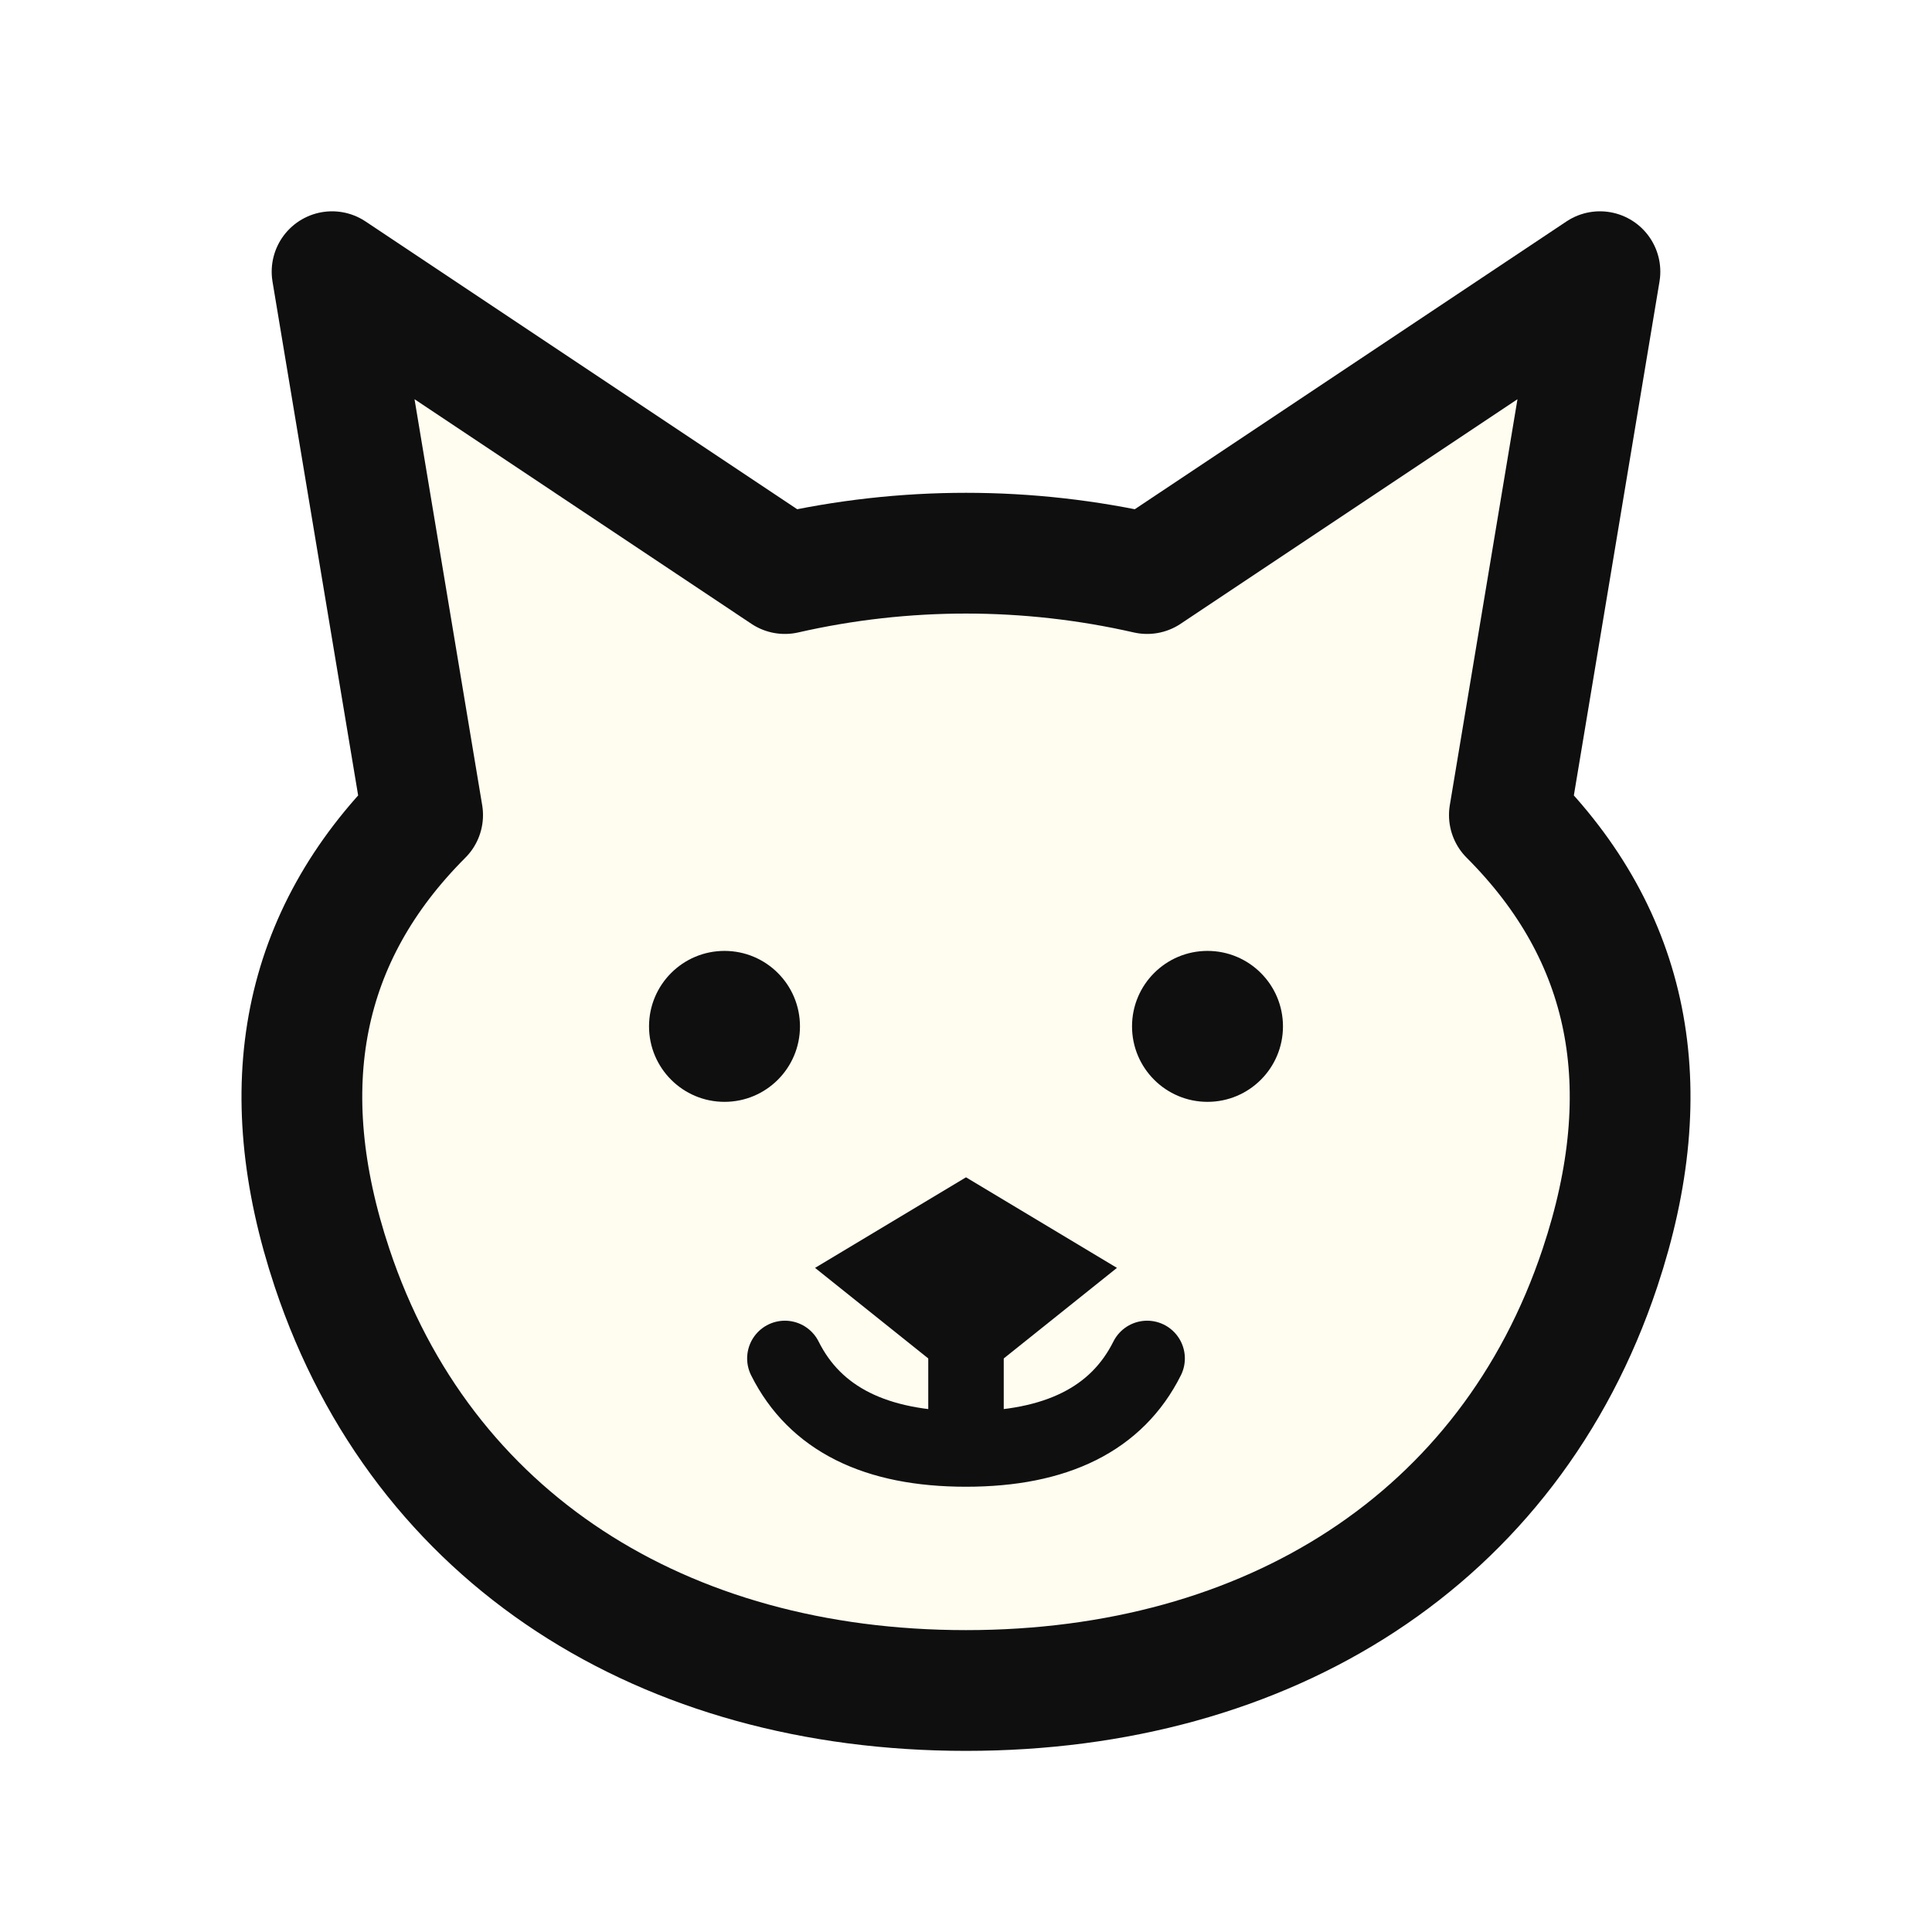
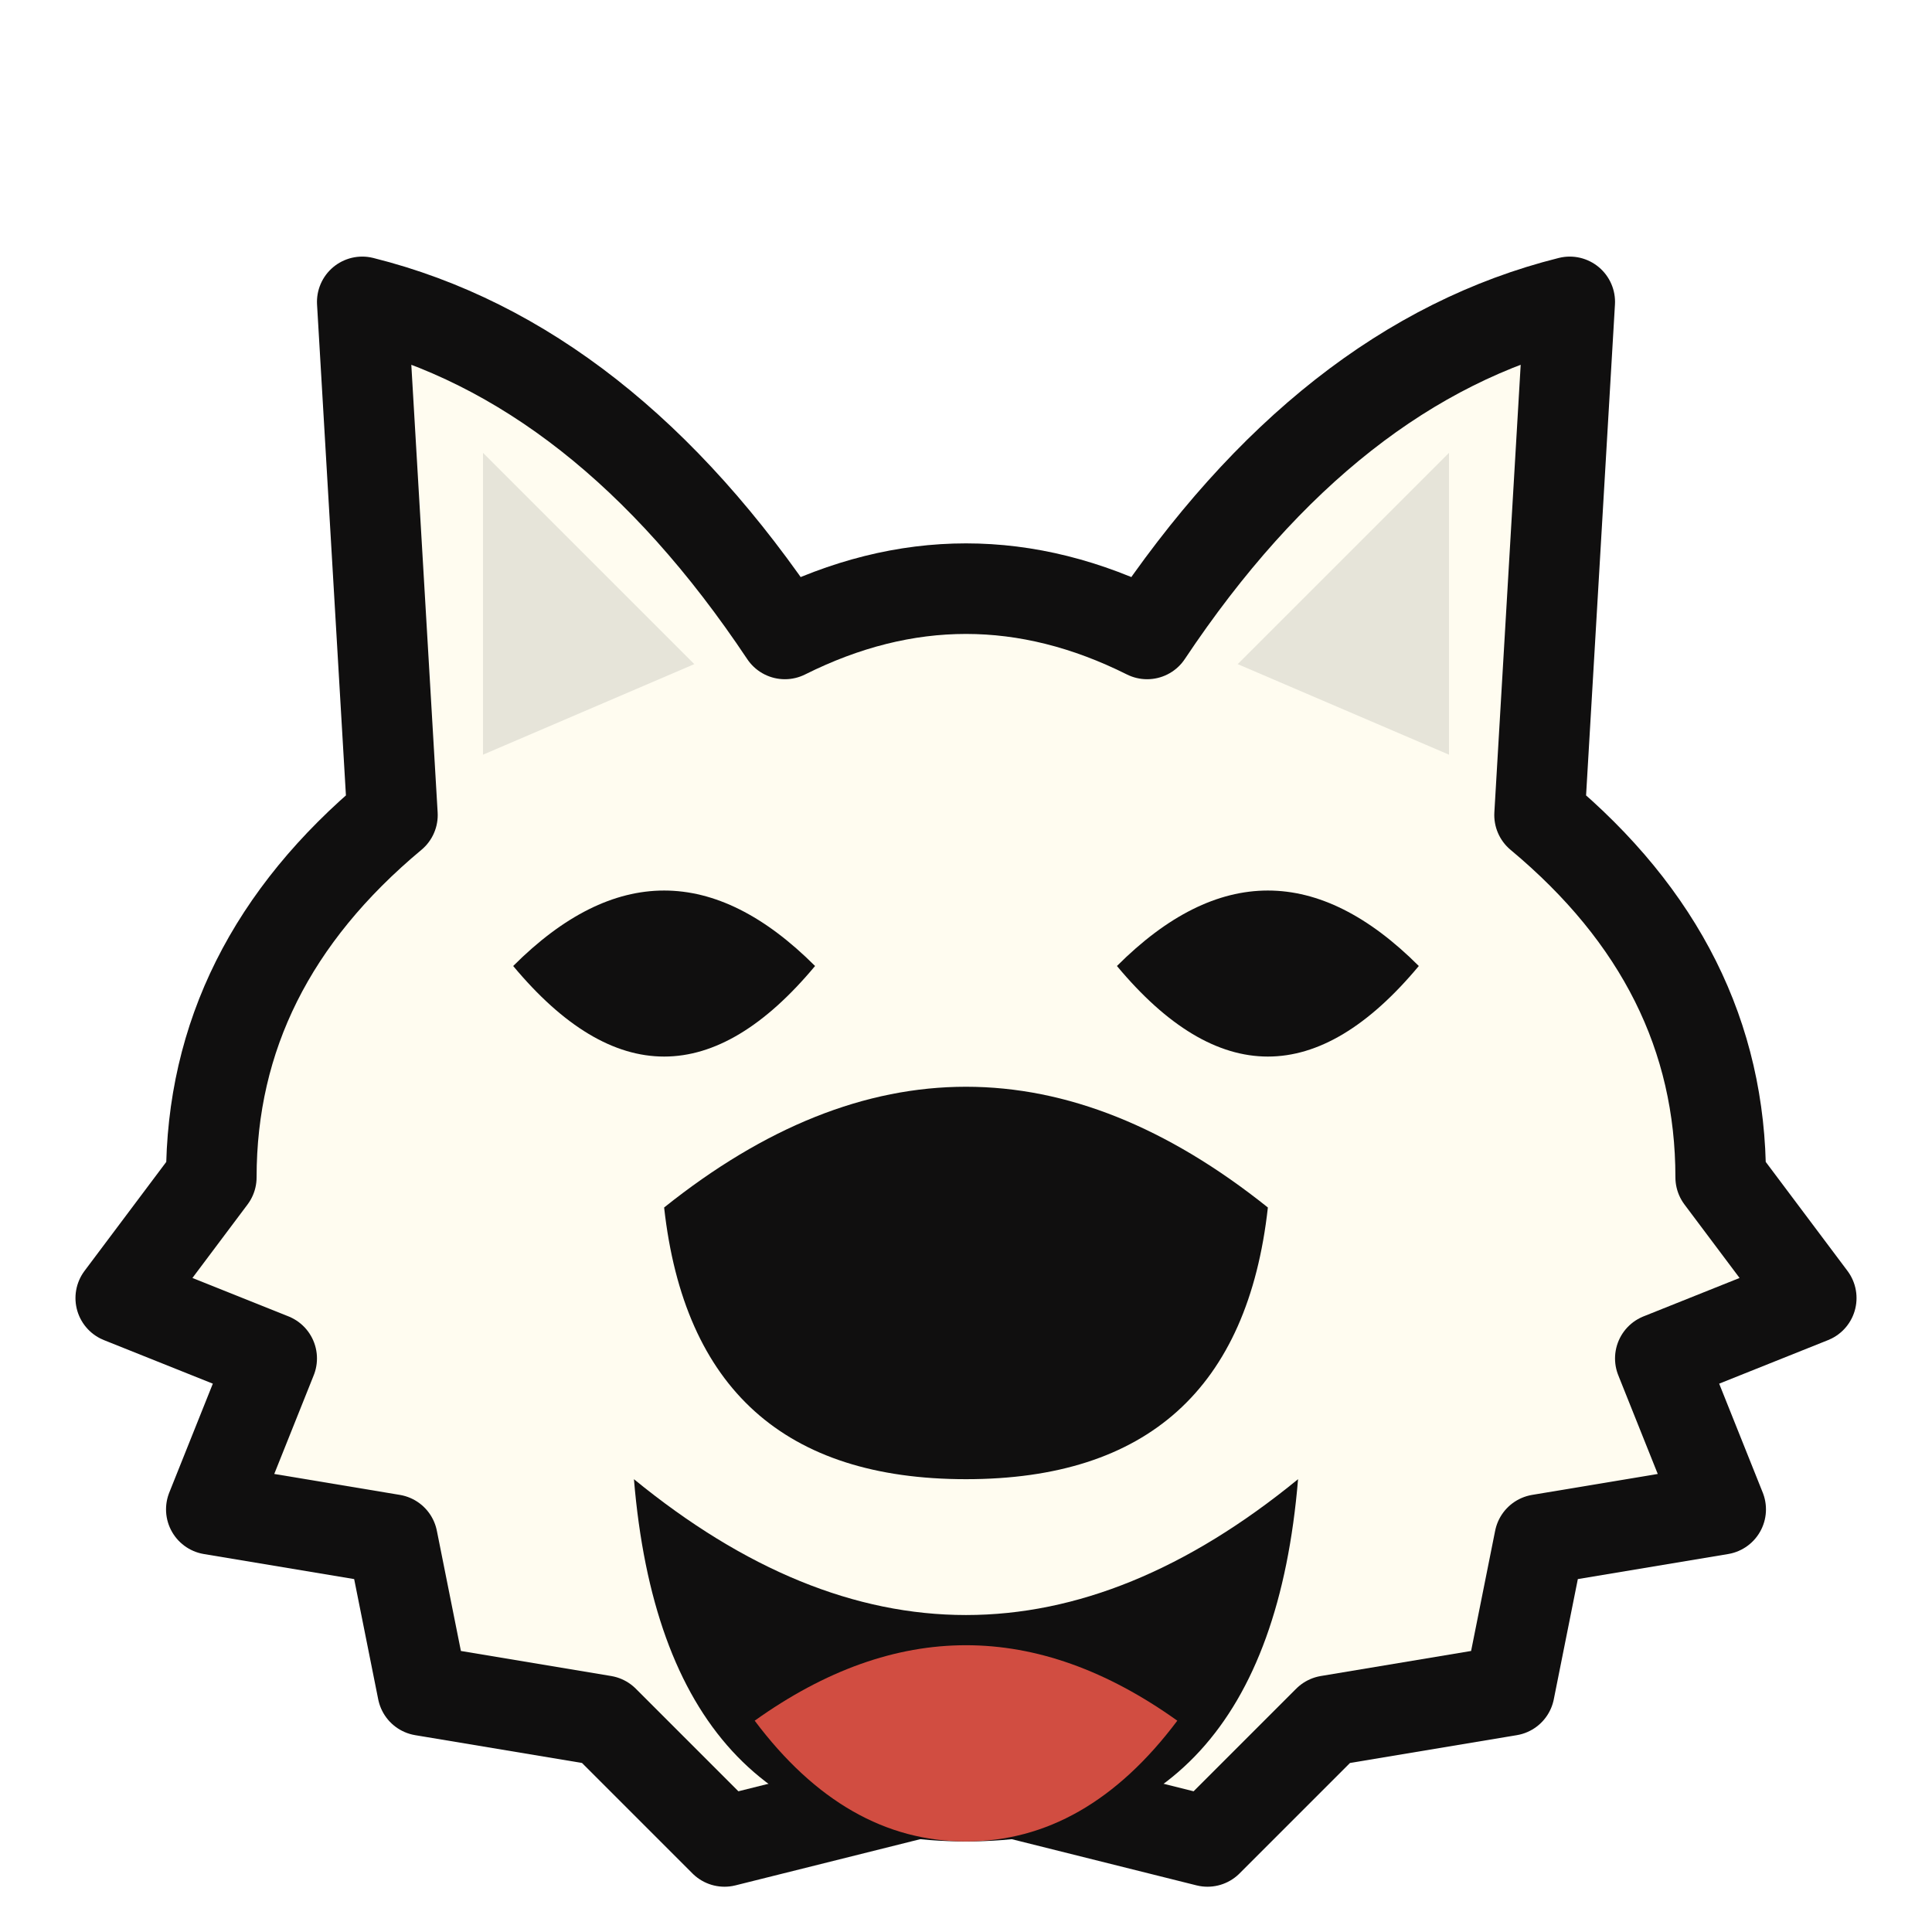
<svg xmlns="http://www.w3.org/2000/svg" viewBox="0 0 64 64">
-   <path fill="#fffcf0" stroke="#100f0f" stroke-linejoin="round" stroke-width="4" d="M14 27 11 9l15 10a27 27 0 0 1 12 0L53 9l-3 18c4 4 5 9 3 15-3 9-11 14-21 14S14 51 11 42c-2-6-1-11 3-15Z" />
-   <circle cx="24" cy="34" r="2.5" fill="#100f0f" />
-   <circle cx="40" cy="34" r="2.5" fill="#100f0f" />
-   <path fill="#100f0f" d="m32 39 5 3-5 4-5-4Z" />
-   <path fill="none" stroke="#100f0f" stroke-linecap="round" stroke-width="2.5" d="M32 45v3m0 0c-3 0-5-1-6-3m6 3c3 0 5-1 6-3" />
+   <path fill="#fffcf0" stroke="#100f0f" stroke-linejoin="round" stroke-width="3" d="m13 27-1-17q8 2 14 11 6-3 12 0 6-9 14-11l-1 17q6 5 6 12l3 4-5 2 2 5-6 1-1 5-6 1-4 4-8-2-8 2-4-4-6-1-1-5-6-1 2-5-5-2 3-4q0-7 6-12Z" />
+   <path fill="#e6e4d9" d="m16 15 7 7-7 3Zm32 0-7 7 7 3Z" />
+   <path fill="#100f0f" d="M17 32q5-5 10 0-5 6-10 0Zm20 0q5-5 10 0-5 6-10 0Z" />
+   <path fill="#100f0f" d="M22 40q10-8 20 0-1 9-10 9t-10-9Z" />
+   <path fill="#100f0f" d="M21 49q11 9 22 0-1 12-11 12T21 49Z" />
+   <path fill="#d14d41" d="M25 57q7-5 14 0-3 4-7 4t-7-4Z" />
</svg>
